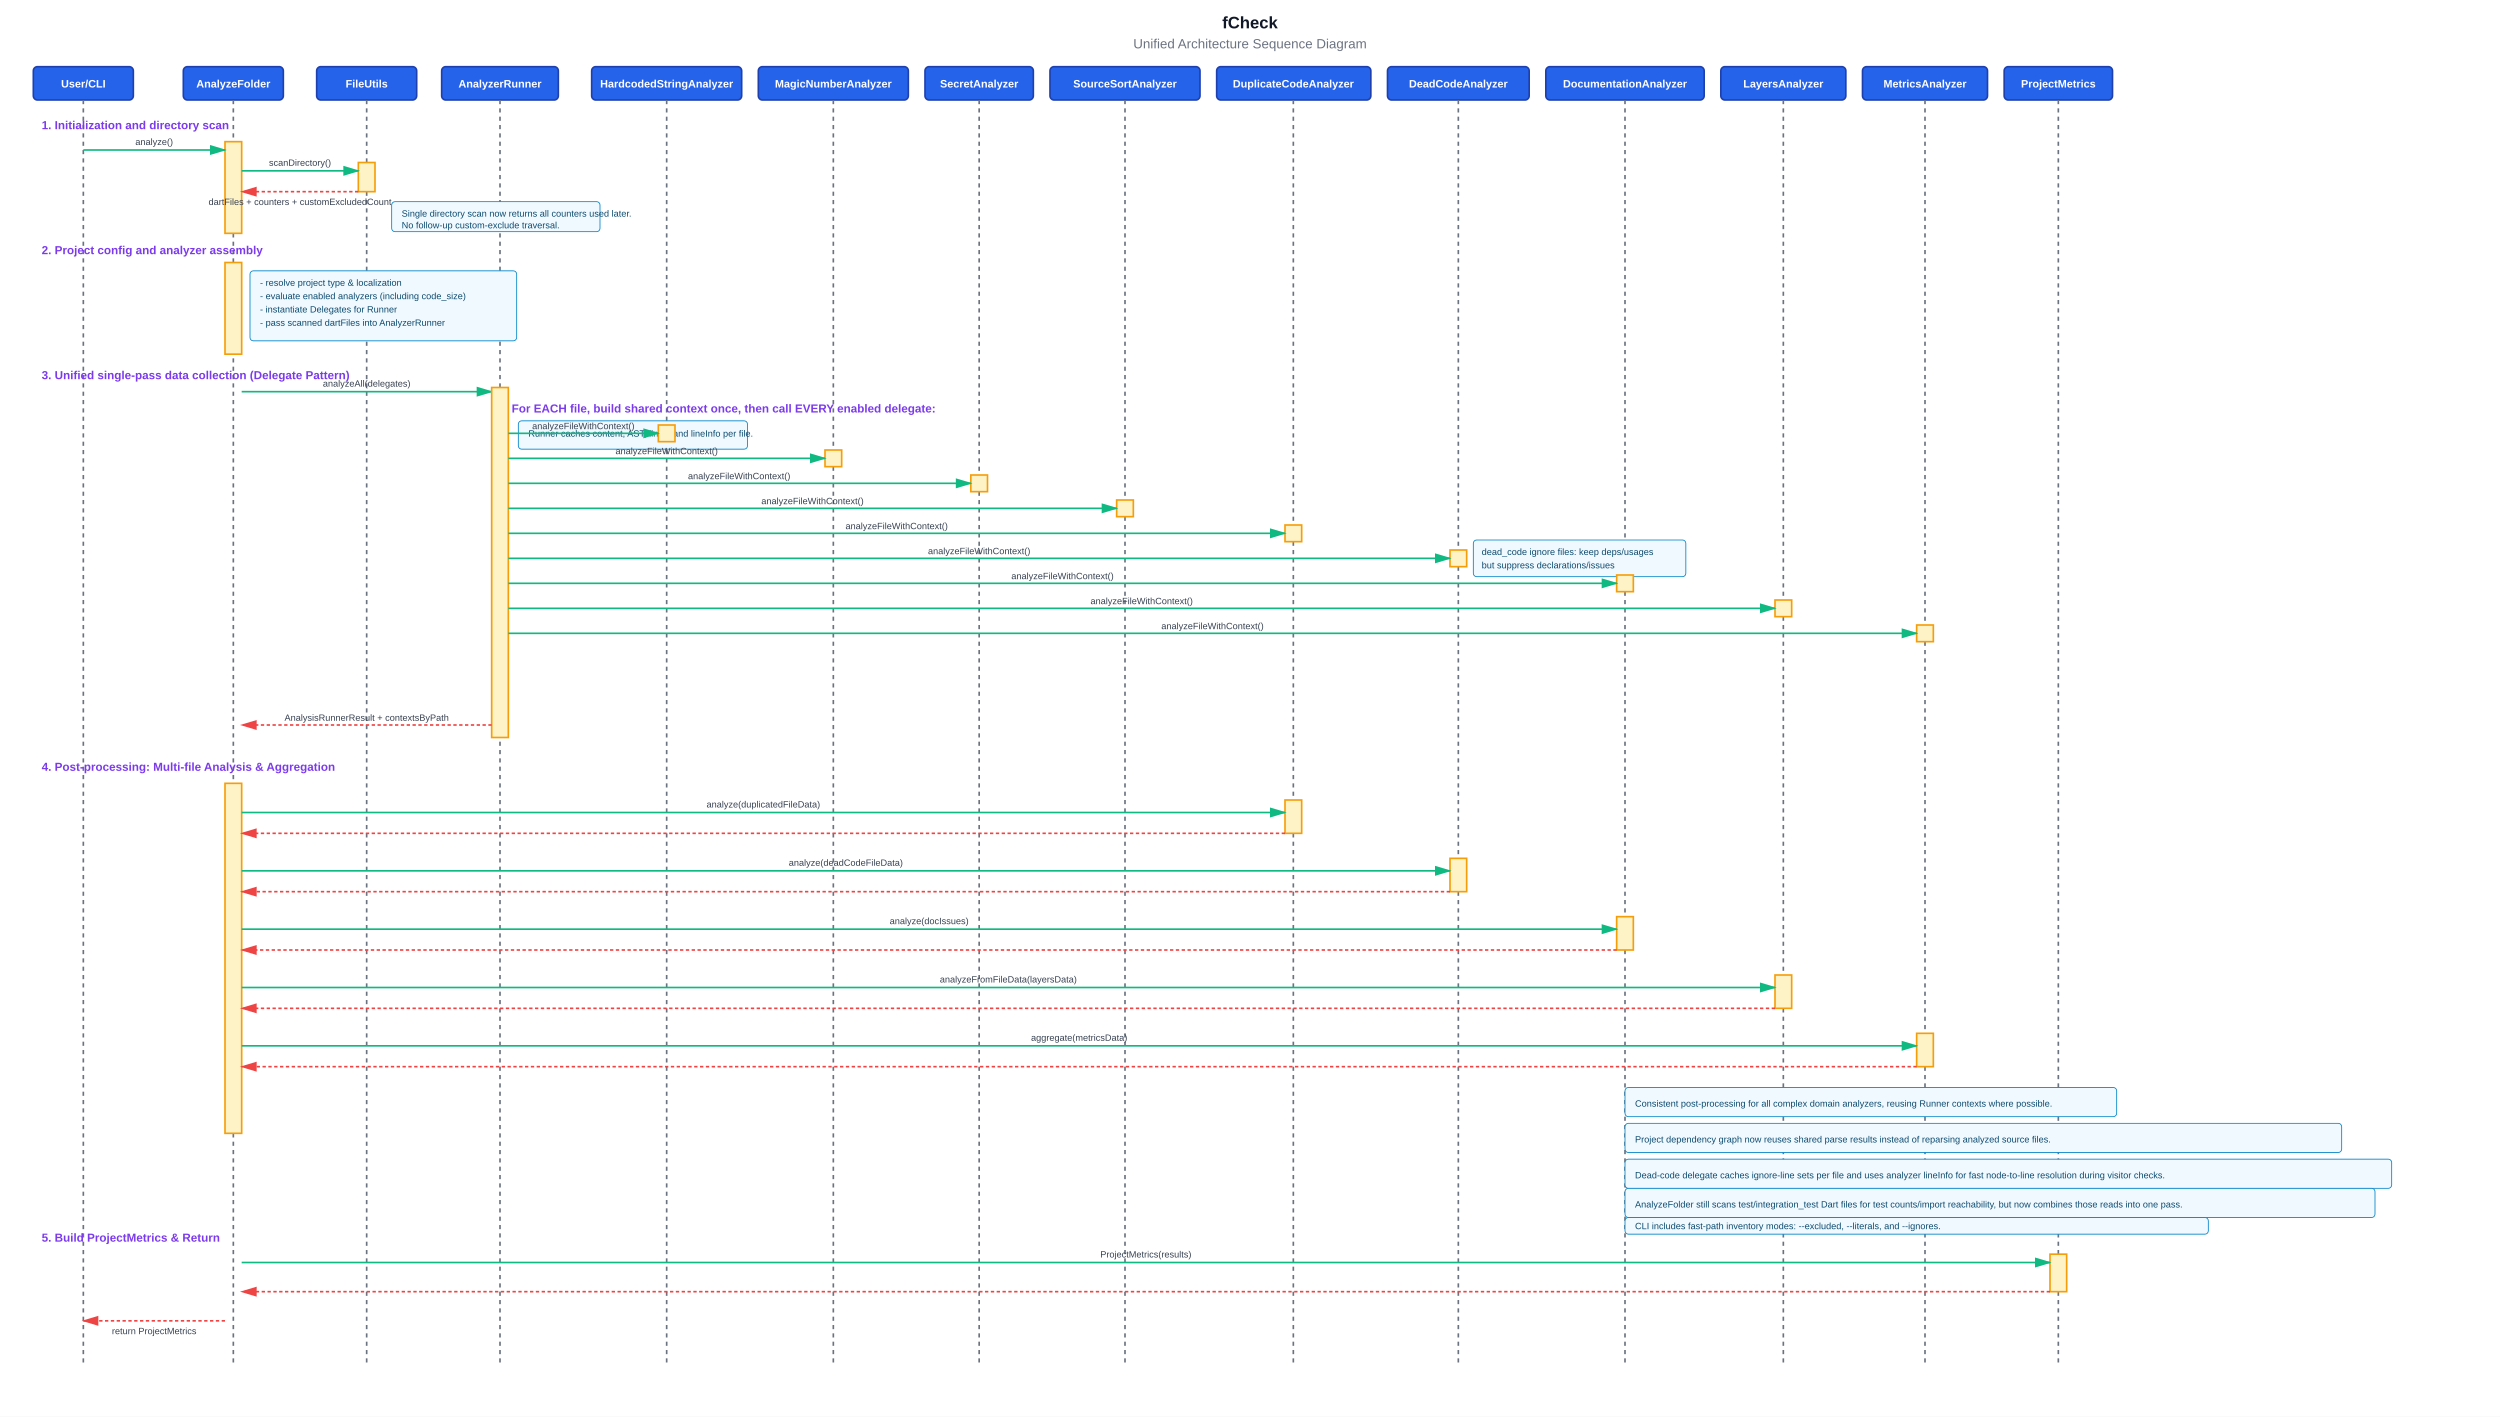
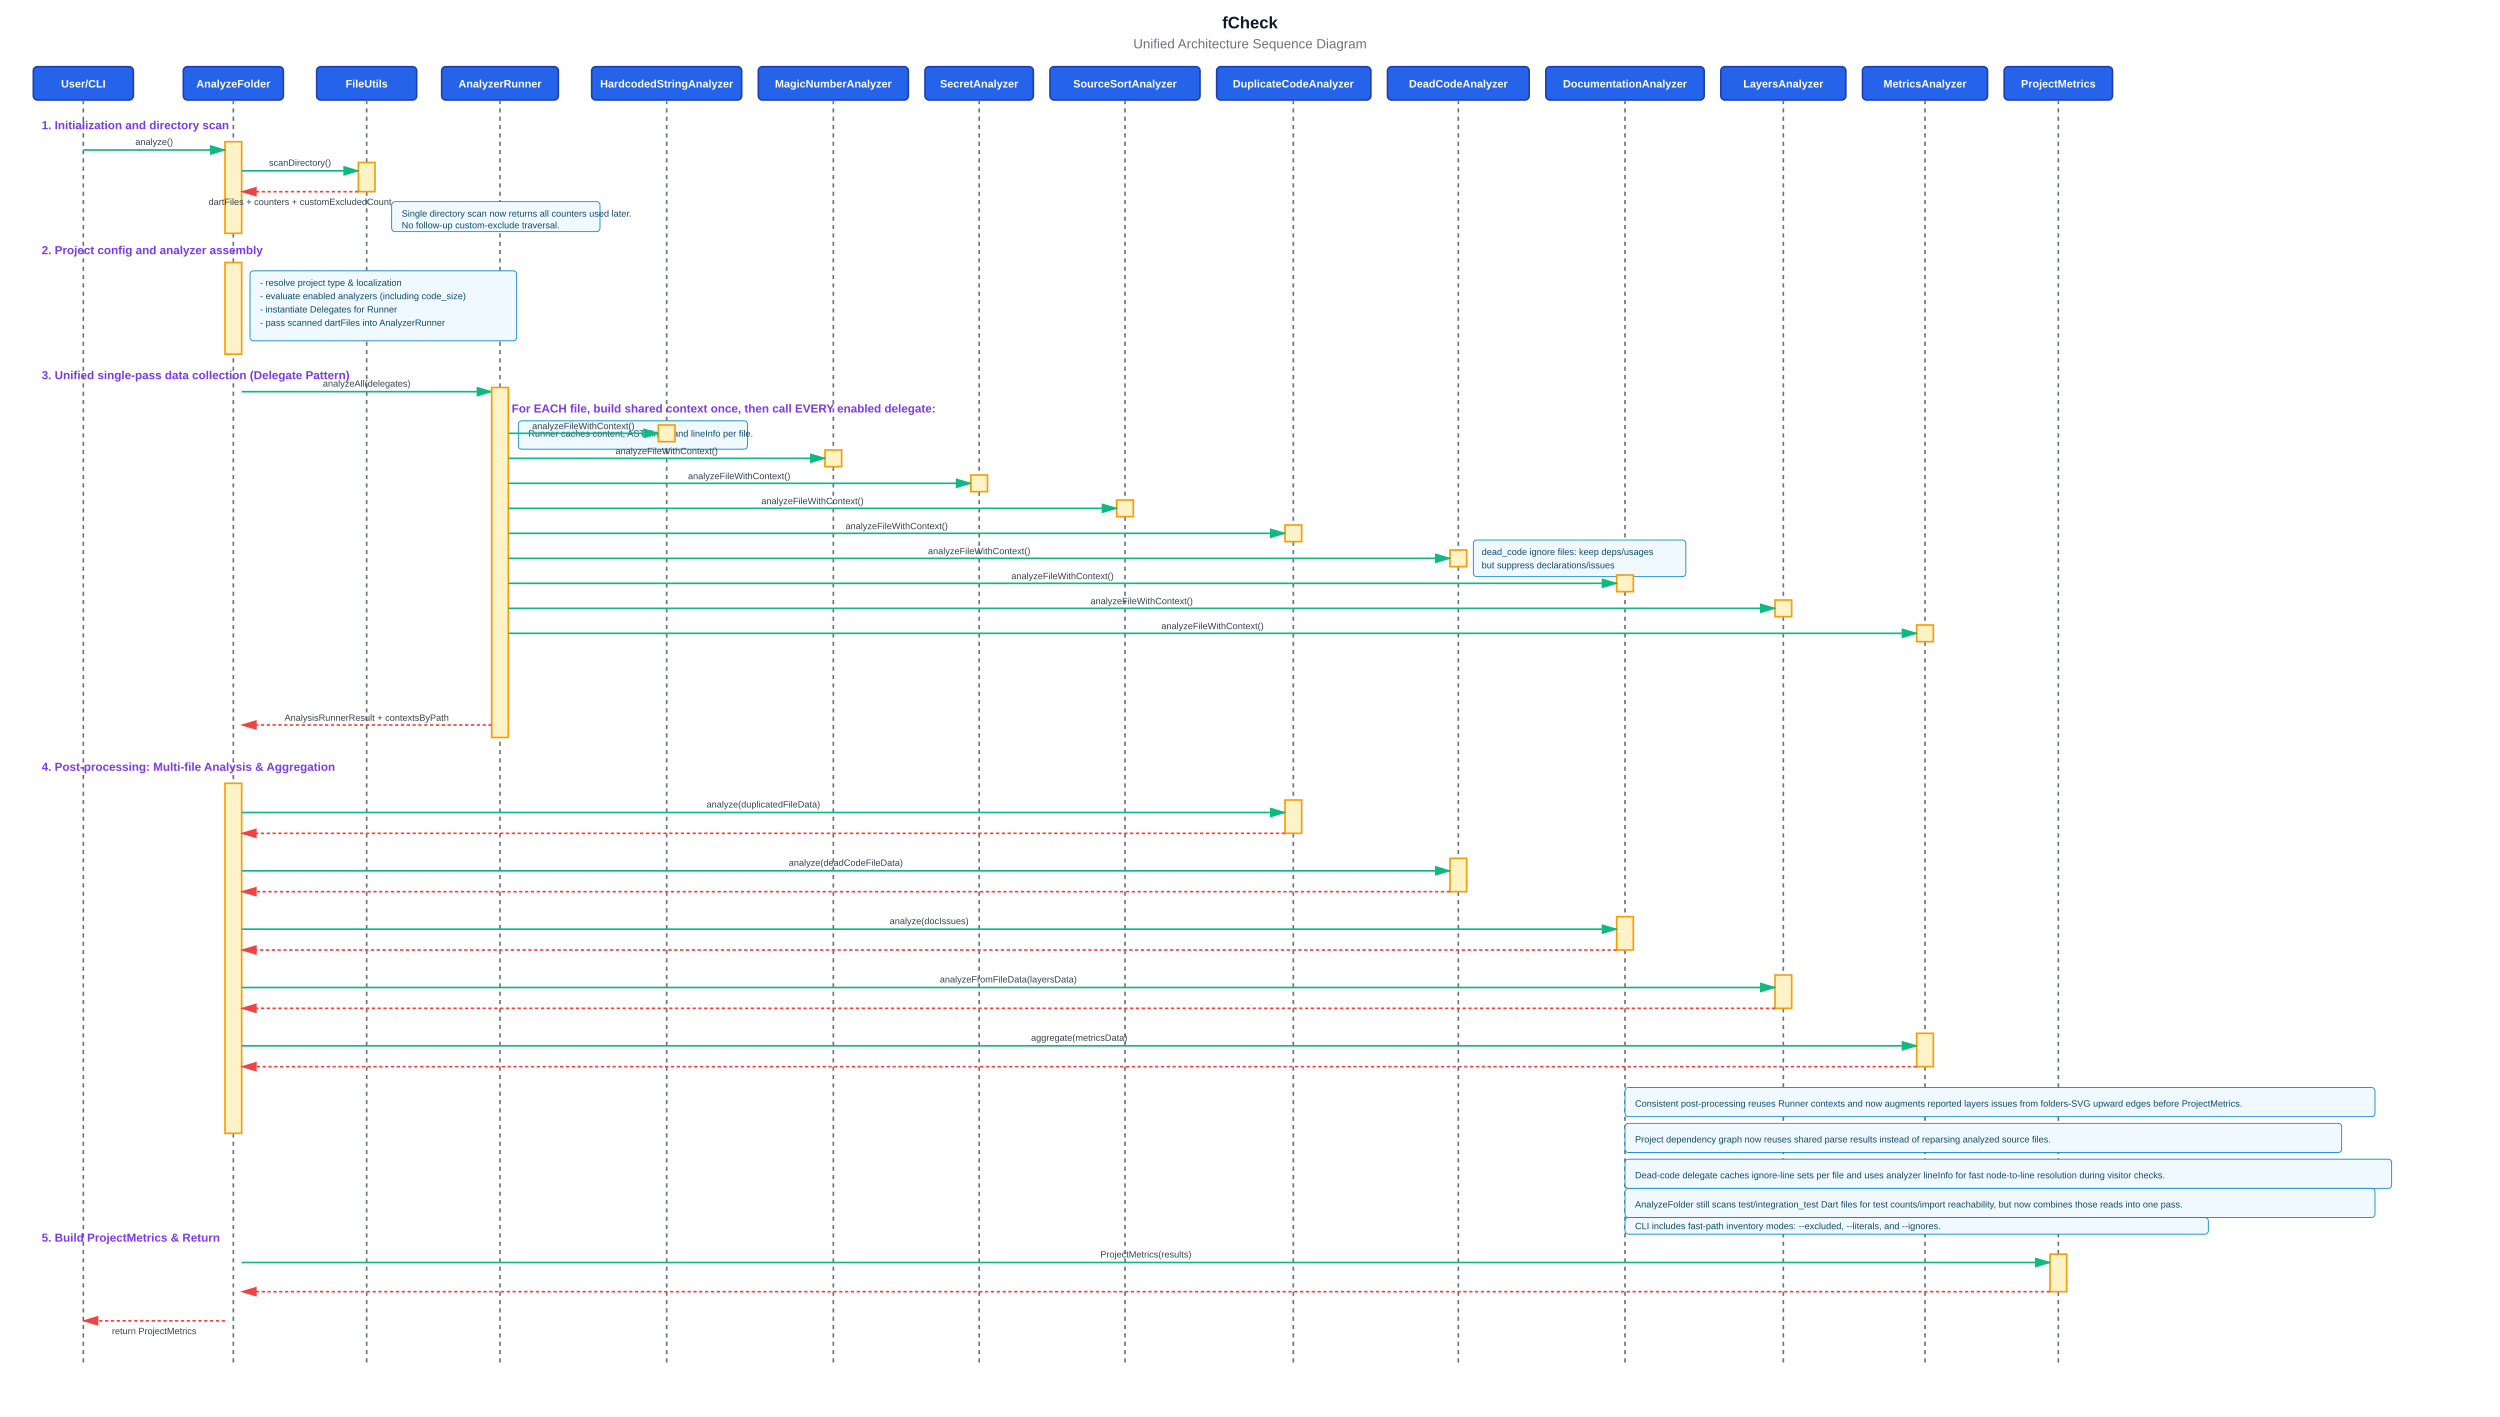
<svg xmlns="http://www.w3.org/2000/svg" width="3000" height="1700">
  <defs>
    <style>
      .actor-box {
        fill: #2563eb;
        stroke: #1e40af;
        stroke-width: 2;
      }

      .actor-text {
        fill: white;
        font-family: 'Segoe UI', Arial, sans-serif;
        font-size: 13px;
        font-weight: bold;
      }

      .lifeline {
        stroke: #6b7280;
        stroke-width: 2;
        stroke-dasharray: 5, 5;
      }

      .activation {
        fill: #fef3c7;
        stroke: #f59e0b;
        stroke-width: 2;
      }

      .message-arrow {
        stroke: #10b981;
        stroke-width: 2;
        fill: none;
        marker-end: url(#arrowhead);
      }

      .return-arrow {
        stroke: #ef4444;
        stroke-width: 2;
        fill: none;
        stroke-dasharray: 4, 3;
        marker-end: url(#arrowhead-red);
      }

      .message-text {
        fill: #374151;
        font-family: 'Segoe UI', Arial, sans-serif;
        font-size: 11px;
      }

      .note-box {
        fill: #f0f9ff;
        stroke: #0284c7;
        stroke-width: 1;
      }

      .note-text {
        fill: #0c4a6e;
        font-family: 'Segoe UI', Arial, sans-serif;
        font-size: 11px;
      }

      .title {
        fill: #111827;
        font-family: 'Segoe UI', Arial, sans-serif;
        font-size: 20px;
        font-weight: bold;
      }

      .subtitle {
        fill: #6b7280;
        font-family: 'Segoe UI', Arial, sans-serif;
        font-size: 16px;
      }

      .section-label {
        fill: #7c3aed;
        font-family: 'Segoe UI', Arial, sans-serif;
        font-size: 14px;
        font-weight: bold;
      }
    </style>
    <marker id="arrowhead" markerWidth="10" markerHeight="10" refX="9" refY="3" orient="auto">
      <polygon points="0 0, 10 3, 0 6" fill="#10b981" />
    </marker>
    <marker id="arrowhead-red" markerWidth="10" markerHeight="10" refX="9" refY="3" orient="auto">
      <polygon points="0 0, 10 3, 0 6" fill="#ef4444" />
    </marker>
  </defs>
  <rect width="3000" height="1700" fill="white" />
  <text x="1500" y="34" text-anchor="middle" class="title">fCheck</text>
  <text x="1500" y="58" text-anchor="middle" class="subtitle">Unified Architecture Sequence Diagram</text>
  <rect x="40" y="80" width="120" height="40" rx="5" class="actor-box" />
  <text x="100" y="105" text-anchor="middle" class="actor-text">User/CLI</text>
  <rect x="220" y="80" width="120" height="40" rx="5" class="actor-box" />
  <text x="280" y="105" text-anchor="middle" class="actor-text">AnalyzeFolder</text>
  <rect x="380" y="80" width="120" height="40" rx="5" class="actor-box" />
  <text x="440" y="105" text-anchor="middle" class="actor-text">FileUtils</text>
  <rect x="530" y="80" width="140" height="40" rx="5" class="actor-box" />
  <text x="600" y="105" text-anchor="middle" class="actor-text">AnalyzerRunner</text>
  <rect x="710" y="80" width="180" height="40" rx="5" class="actor-box" />
  <text x="800" y="105" text-anchor="middle" class="actor-text">HardcodedStringAnalyzer</text>
  <rect x="910" y="80" width="180" height="40" rx="5" class="actor-box" />
  <text x="1000" y="105" text-anchor="middle" class="actor-text">MagicNumberAnalyzer</text>
  <rect x="1110" y="80" width="130" height="40" rx="5" class="actor-box" />
  <text x="1175" y="105" text-anchor="middle" class="actor-text">SecretAnalyzer</text>
  <rect x="1260" y="80" width="180" height="40" rx="5" class="actor-box" />
  <text x="1350" y="105" text-anchor="middle" class="actor-text">SourceSortAnalyzer</text>
  <rect x="1460" y="80" width="185" height="40" rx="5" class="actor-box" />
  <text x="1552" y="105" text-anchor="middle" class="actor-text">DuplicateCodeAnalyzer</text>
  <rect x="1665" y="80" width="170" height="40" rx="5" class="actor-box" />
  <text x="1750" y="105" text-anchor="middle" class="actor-text">DeadCodeAnalyzer</text>
  <rect x="1855" y="80" width="190" height="40" rx="5" class="actor-box" />
  <text x="1950" y="105" text-anchor="middle" class="actor-text">DocumentationAnalyzer</text>
  <rect x="2065" y="80" width="150" height="40" rx="5" class="actor-box" />
  <text x="2140" y="105" text-anchor="middle" class="actor-text">LayersAnalyzer</text>
  <rect x="2235" y="80" width="150" height="40" rx="5" class="actor-box" />
  <text x="2310" y="105" text-anchor="middle" class="actor-text">MetricsAnalyzer</text>
  <rect x="2405" y="80" width="130" height="40" rx="5" class="actor-box" />
  <text x="2470" y="105" text-anchor="middle" class="actor-text">ProjectMetrics</text>
  <line x1="100" y1="120" x2="100" y2="1640" class="lifeline" />
  <line x1="280" y1="120" x2="280" y2="1640" class="lifeline" />
  <line x1="440" y1="120" x2="440" y2="1640" class="lifeline" />
  <line x1="600" y1="120" x2="600" y2="1640" class="lifeline" />
  <line x1="800" y1="120" x2="800" y2="1640" class="lifeline" />
  <line x1="1000" y1="120" x2="1000" y2="1640" class="lifeline" />
  <line x1="1175" y1="120" x2="1175" y2="1640" class="lifeline" />
  <line x1="1350" y1="120" x2="1350" y2="1640" class="lifeline" />
  <line x1="1552" y1="120" x2="1552" y2="1640" class="lifeline" />
  <line x1="1750" y1="120" x2="1750" y2="1640" class="lifeline" />
  <line x1="1950" y1="120" x2="1950" y2="1640" class="lifeline" />
  <line x1="2140" y1="120" x2="2140" y2="1640" class="lifeline" />
  <line x1="2310" y1="120" x2="2310" y2="1640" class="lifeline" />
  <line x1="2470" y1="120" x2="2470" y2="1640" class="lifeline" />
  <text x="50" y="155" class="section-label">1. Initialization and directory scan</text>
  <rect x="270" y="170" width="20" height="110" class="activation" />
  <line x1="100" y1="180" x2="270" y2="180" class="message-arrow" />
  <text x="185" y="174" text-anchor="middle" class="message-text">analyze()</text>
  <rect x="430" y="195" width="20" height="35" class="activation" />
  <line x1="290" y1="205" x2="430" y2="205" class="message-arrow" />
  <text x="360" y="199" text-anchor="middle" class="message-text">scanDirectory()</text>
  <line x1="430" y1="230" x2="290" y2="230" class="return-arrow" />
  <text x="360" y="246" text-anchor="middle" class="message-text">dartFiles + counters + customExcludedCount</text>
  <rect x="470" y="242" width="250" height="36" rx="4" class="note-box" />
  <text x="482" y="260" class="note-text">Single directory scan now returns all counters used later.</text>
  <text x="482" y="274" class="note-text">No follow-up custom-exclude traversal.</text>
  <text x="50" y="305" class="section-label">2. Project config and analyzer assembly</text>
  <rect x="270" y="315" width="20" height="110" class="activation" />
  <rect x="300" y="325" width="320" height="84" rx="4" class="note-box" />
  <text x="312" y="343" class="note-text">- resolve project type &amp; localization</text>
  <text x="312" y="359" class="note-text">- evaluate enabled analyzers (including code_size)</text>
  <text x="312" y="375" class="note-text">- instantiate Delegates for Runner</text>
  <text x="312" y="391" class="note-text">- pass scanned dartFiles into AnalyzerRunner</text>
  <text x="50" y="455" class="section-label">3. Unified single-pass data collection (Delegate Pattern)</text>
  <line x1="290" y1="470" x2="590" y2="470" class="message-arrow" />
  <text x="440" y="464" text-anchor="middle" class="message-text">analyzeAll(delegates)</text>
  <rect x="590" y="465" width="20" height="420" class="activation" />
-   <text x="614" y="495" class="section-label">For EACH file, build shared context once, then call EVERY enabled delegate:</text>
+   <text x="614" y="495" class="section-label">For EACH file, build shared context once, then call EVERY enabled
+     delegate:</text>
  <rect x="622" y="505" width="275" height="34" rx="4" class="note-box" />
  <text x="634" y="524" class="note-text">Runner caches content, AST, lines, and lineInfo per file.</text>
  <rect x="790" y="510" width="20" height="20" class="activation" />
  <line x1="610" y1="520" x2="790" y2="520" class="message-arrow" />
  <text x="700" y="515" text-anchor="middle" class="message-text">analyzeFileWithContext()</text>
  <rect x="990" y="540" width="20" height="20" class="activation" />
  <line x1="610" y1="550" x2="990" y2="550" class="message-arrow" />
  <text x="800" y="545" text-anchor="middle" class="message-text">analyzeFileWithContext()</text>
  <rect x="1165" y="570" width="20" height="20" class="activation" />
  <line x1="610" y1="580" x2="1165" y2="580" class="message-arrow" />
  <text x="887" y="575" text-anchor="middle" class="message-text">analyzeFileWithContext()</text>
  <rect x="1340" y="600" width="20" height="20" class="activation" />
  <line x1="610" y1="610" x2="1340" y2="610" class="message-arrow" />
  <text x="975" y="605" text-anchor="middle" class="message-text">analyzeFileWithContext()</text>
  <rect x="1542" y="630" width="20" height="20" class="activation" />
  <line x1="610" y1="640" x2="1542" y2="640" class="message-arrow" />
  <text x="1076" y="635" text-anchor="middle" class="message-text">analyzeFileWithContext()</text>
  <rect x="1740" y="660" width="20" height="20" class="activation" />
  <line x1="610" y1="670" x2="1740" y2="670" class="message-arrow" />
  <text x="1175" y="665" text-anchor="middle" class="message-text">analyzeFileWithContext()</text>
  <rect x="1768" y="648" width="255" height="44" rx="4" class="note-box" />
  <text x="1778" y="666" class="note-text">dead_code ignore files: keep deps/usages</text>
  <text x="1778" y="682" class="note-text">but suppress declarations/issues</text>
  <rect x="1940" y="690" width="20" height="20" class="activation" />
  <line x1="610" y1="700" x2="1940" y2="700" class="message-arrow" />
  <text x="1275" y="695" text-anchor="middle" class="message-text">analyzeFileWithContext()</text>
  <rect x="2130" y="720" width="20" height="20" class="activation" />
  <line x1="610" y1="730" x2="2130" y2="730" class="message-arrow" />
  <text x="1370" y="725" text-anchor="middle" class="message-text">analyzeFileWithContext()</text>
  <rect x="2300" y="750" width="20" height="20" class="activation" />
  <line x1="610" y1="760" x2="2300" y2="760" class="message-arrow" />
  <text x="1455" y="755" text-anchor="middle" class="message-text">analyzeFileWithContext()</text>
  <line x1="590" y1="870" x2="290" y2="870" class="return-arrow" />
  <text x="440" y="865" text-anchor="middle" class="message-text">AnalysisRunnerResult + contextsByPath</text>
  <text x="50" y="925" class="section-label">4. Post-processing: Multi-file Analysis &amp; Aggregation</text>
  <rect x="270" y="940" width="20" height="420" class="activation" />
  <rect x="1542" y="960" width="20" height="40" class="activation" />
  <line x1="290" y1="975" x2="1542" y2="975" class="message-arrow" />
  <text x="916" y="969" text-anchor="middle" class="message-text">analyze(duplicatedFileData)</text>
  <line x1="1542" y1="1000" x2="290" y2="1000" class="return-arrow" />
  <rect x="1740" y="1030" width="20" height="40" class="activation" />
  <line x1="290" y1="1045" x2="1740" y2="1045" class="message-arrow" />
  <text x="1015" y="1039" text-anchor="middle" class="message-text">analyze(deadCodeFileData)</text>
  <line x1="1740" y1="1070" x2="290" y2="1070" class="return-arrow" />
  <rect x="1940" y="1100" width="20" height="40" class="activation" />
  <line x1="290" y1="1115" x2="1940" y2="1115" class="message-arrow" />
  <text x="1115" y="1109" text-anchor="middle" class="message-text">analyze(docIssues)</text>
  <line x1="1940" y1="1140" x2="290" y2="1140" class="return-arrow" />
  <rect x="2130" y="1170" width="20" height="40" class="activation" />
  <line x1="290" y1="1185" x2="2130" y2="1185" class="message-arrow" />
  <text x="1210" y="1179" text-anchor="middle" class="message-text">analyzeFromFileData(layersData)</text>
  <line x1="2130" y1="1210" x2="290" y2="1210" class="return-arrow" />
  <rect x="2300" y="1240" width="20" height="40" class="activation" />
  <line x1="290" y1="1255" x2="2300" y2="1255" class="message-arrow" />
  <text x="1295" y="1249" text-anchor="middle" class="message-text">aggregate(metricsData)</text>
  <line x1="2300" y1="1280" x2="290" y2="1280" class="return-arrow" />
-   <rect x="1950" y="1305" width="590" height="35" rx="4" class="note-box" />
-   <text x="1962" y="1328" class="note-text">Consistent post-processing for all complex domain analyzers, reusing Runner contexts where possible.</text>
+   <rect x="1950" y="1305" width="900" height="35" rx="4" class="note-box" />
+   <text x="1962" y="1328" class="note-text">Consistent post-processing reuses Runner contexts and now augments reported
+     layers issues from folders-SVG upward edges before ProjectMetrics.</text>
  <rect x="1950" y="1348" width="860" height="35" rx="4" class="note-box" />
-   <text x="1962" y="1371" class="note-text">Project dependency graph now reuses shared parse results instead of reparsing analyzed source files.</text>
+   <text x="1962" y="1371" class="note-text">Project dependency graph now reuses shared parse results instead of
+     reparsing analyzed source files.</text>
  <rect x="1950" y="1391" width="920" height="35" rx="4" class="note-box" />
-   <text x="1962" y="1414" class="note-text">Dead-code delegate caches ignore-line sets per file and uses analyzer lineInfo for fast node-to-line resolution during visitor checks.</text>
+   <text x="1962" y="1414" class="note-text">Dead-code delegate caches ignore-line sets per file and uses analyzer
+     lineInfo for fast node-to-line resolution during visitor checks.</text>
  <rect x="1950" y="1426" width="900" height="35" rx="4" class="note-box" />
-   <text x="1962" y="1449" class="note-text">AnalyzeFolder still scans test/integration_test Dart files for test counts/import reachability, but now combines those reads into one pass.</text>
+   <text x="1962" y="1449" class="note-text">AnalyzeFolder still scans test/integration_test Dart files for test
+     counts/import reachability, but now combines those reads into one pass.</text>
  <rect x="1950" y="1461" width="700" height="20" rx="4" class="note-box" />
-   <text x="1962" y="1475" class="note-text">CLI includes fast-path inventory modes: --excluded, --literals, and --ignores.</text>
+   <text x="1962" y="1475" class="note-text">CLI includes fast-path inventory modes: --excluded, --literals, and
+     --ignores.</text>
  <text x="50" y="1490" class="section-label">5. Build ProjectMetrics &amp; Return</text>
  <rect x="2460" y="1505" width="20" height="45" class="activation" />
  <line x1="290" y1="1515" x2="2460" y2="1515" class="message-arrow" />
  <text x="1375" y="1509" text-anchor="middle" class="message-text">ProjectMetrics(results)</text>
  <line x1="2460" y1="1550" x2="290" y2="1550" class="return-arrow" />
  <line x1="270" y1="1585" x2="100" y2="1585" class="return-arrow" />
  <text x="185" y="1601" text-anchor="middle" class="message-text">return ProjectMetrics</text>
</svg>
